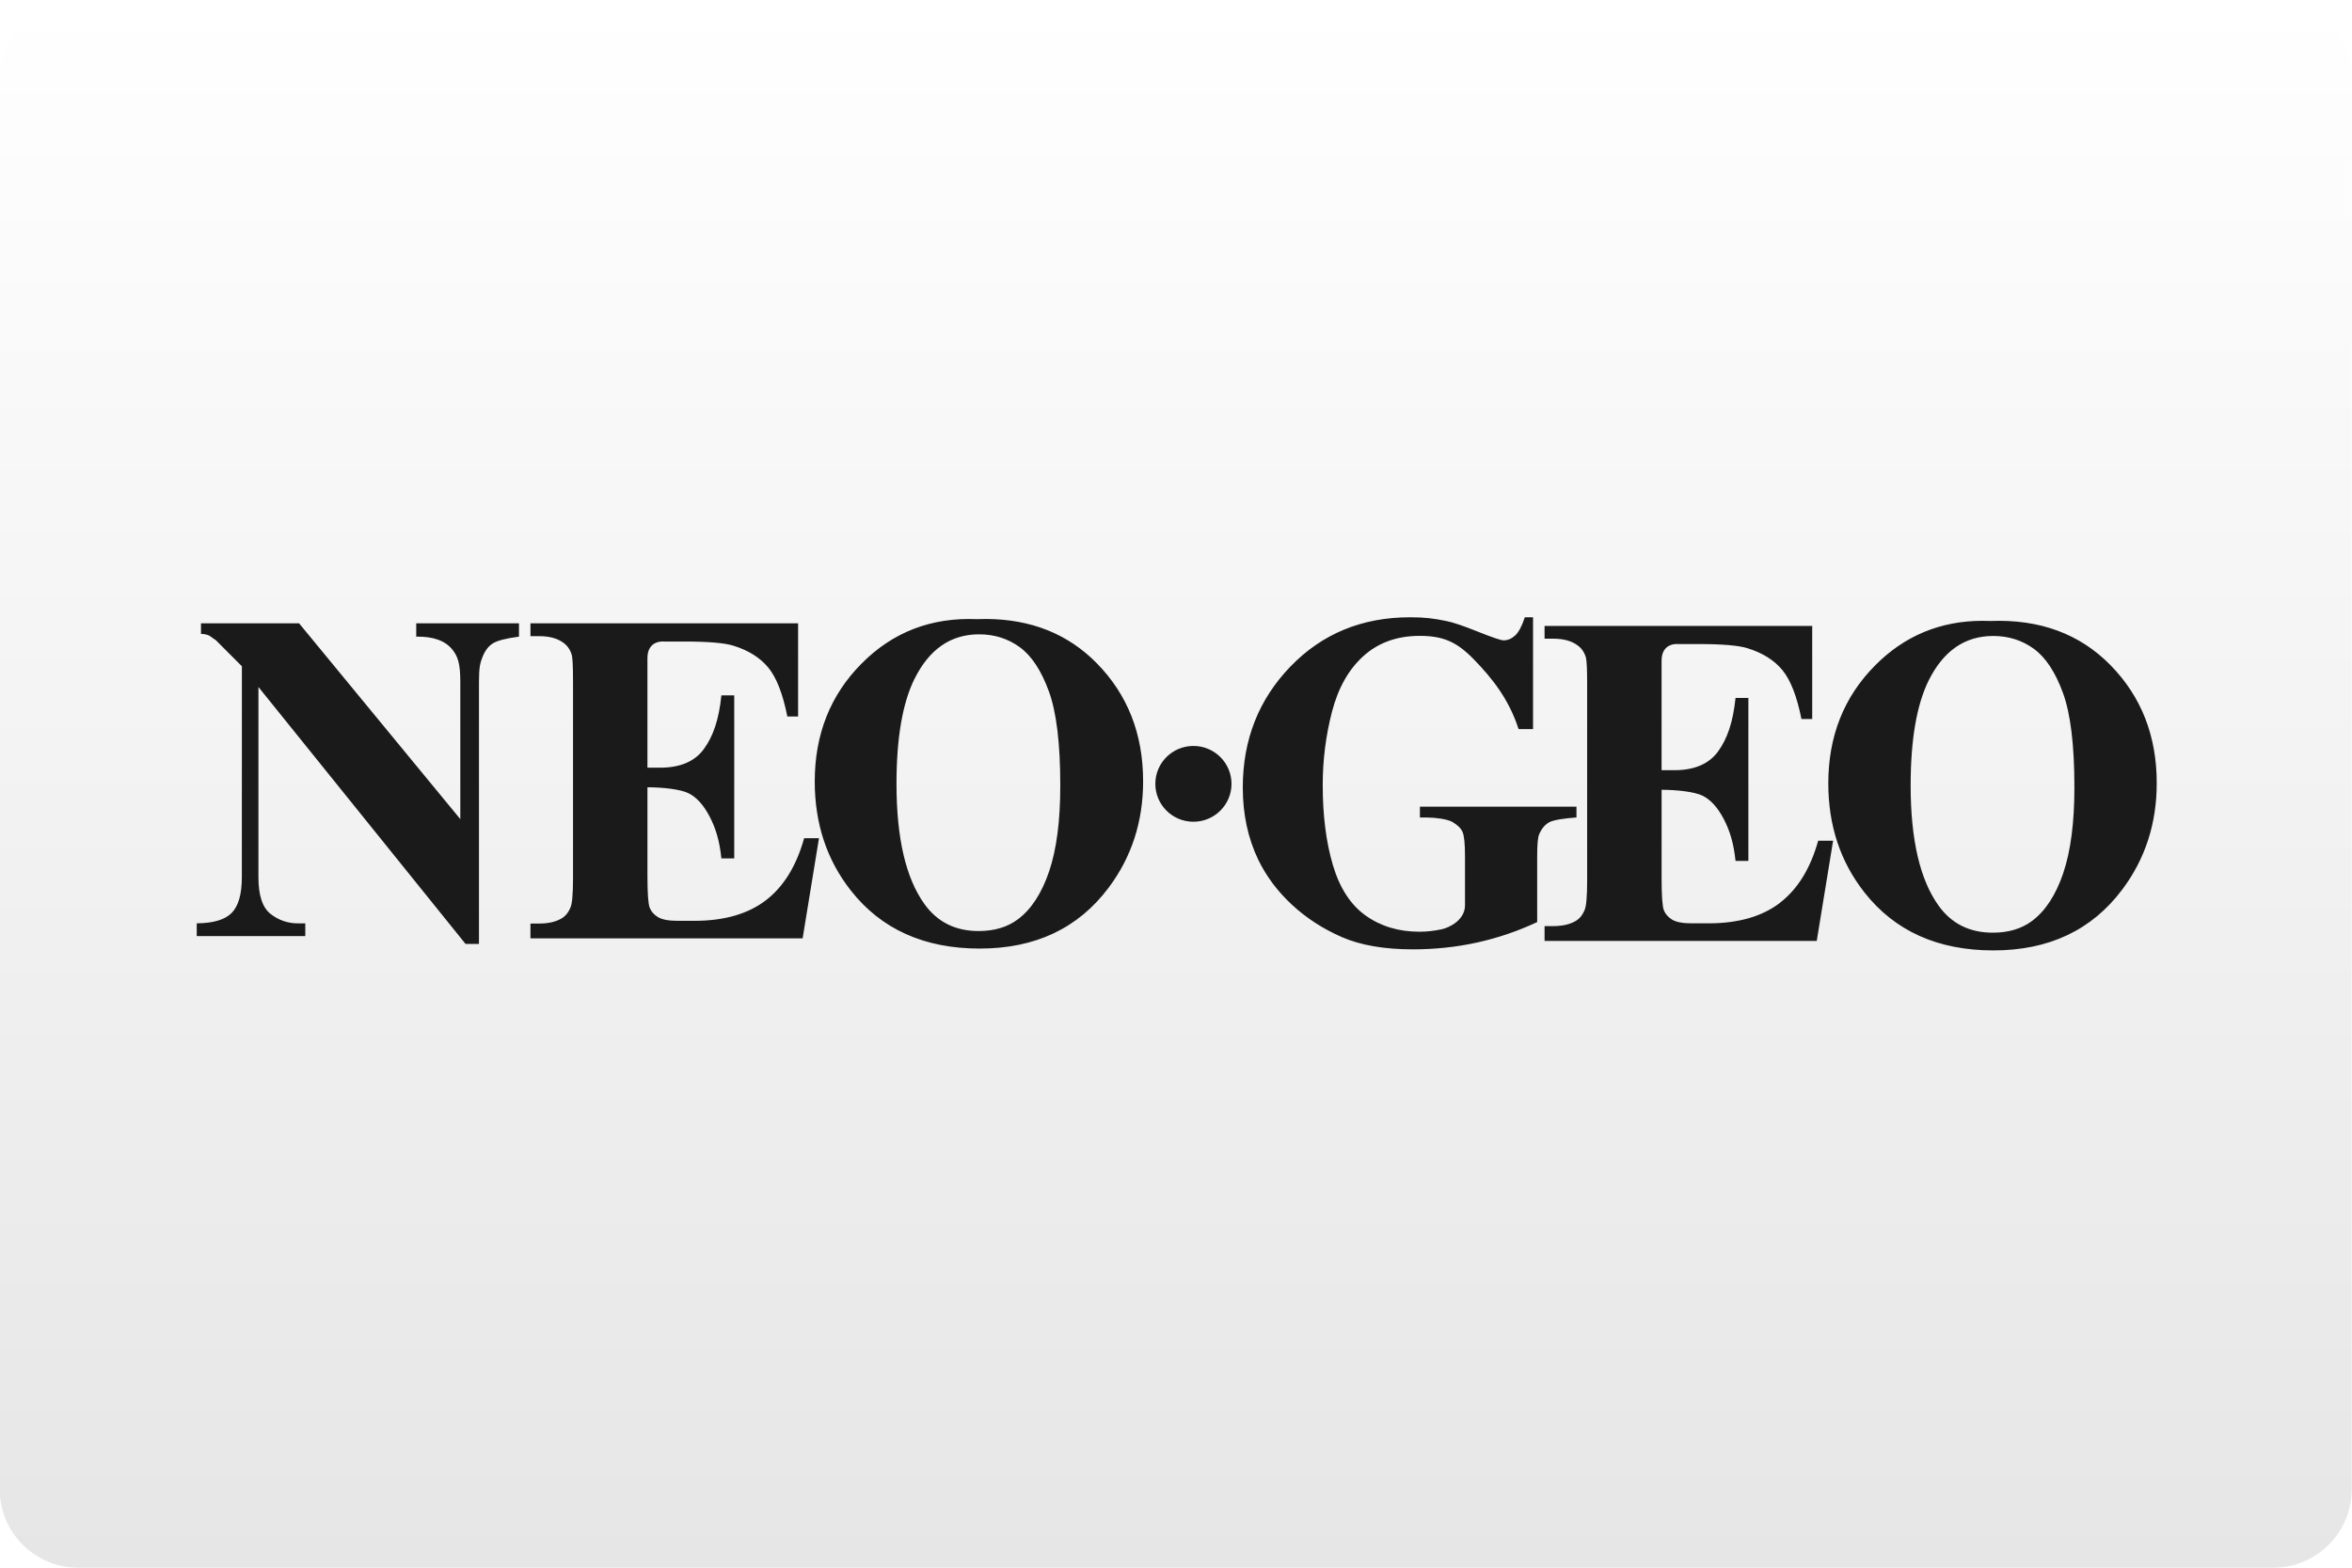
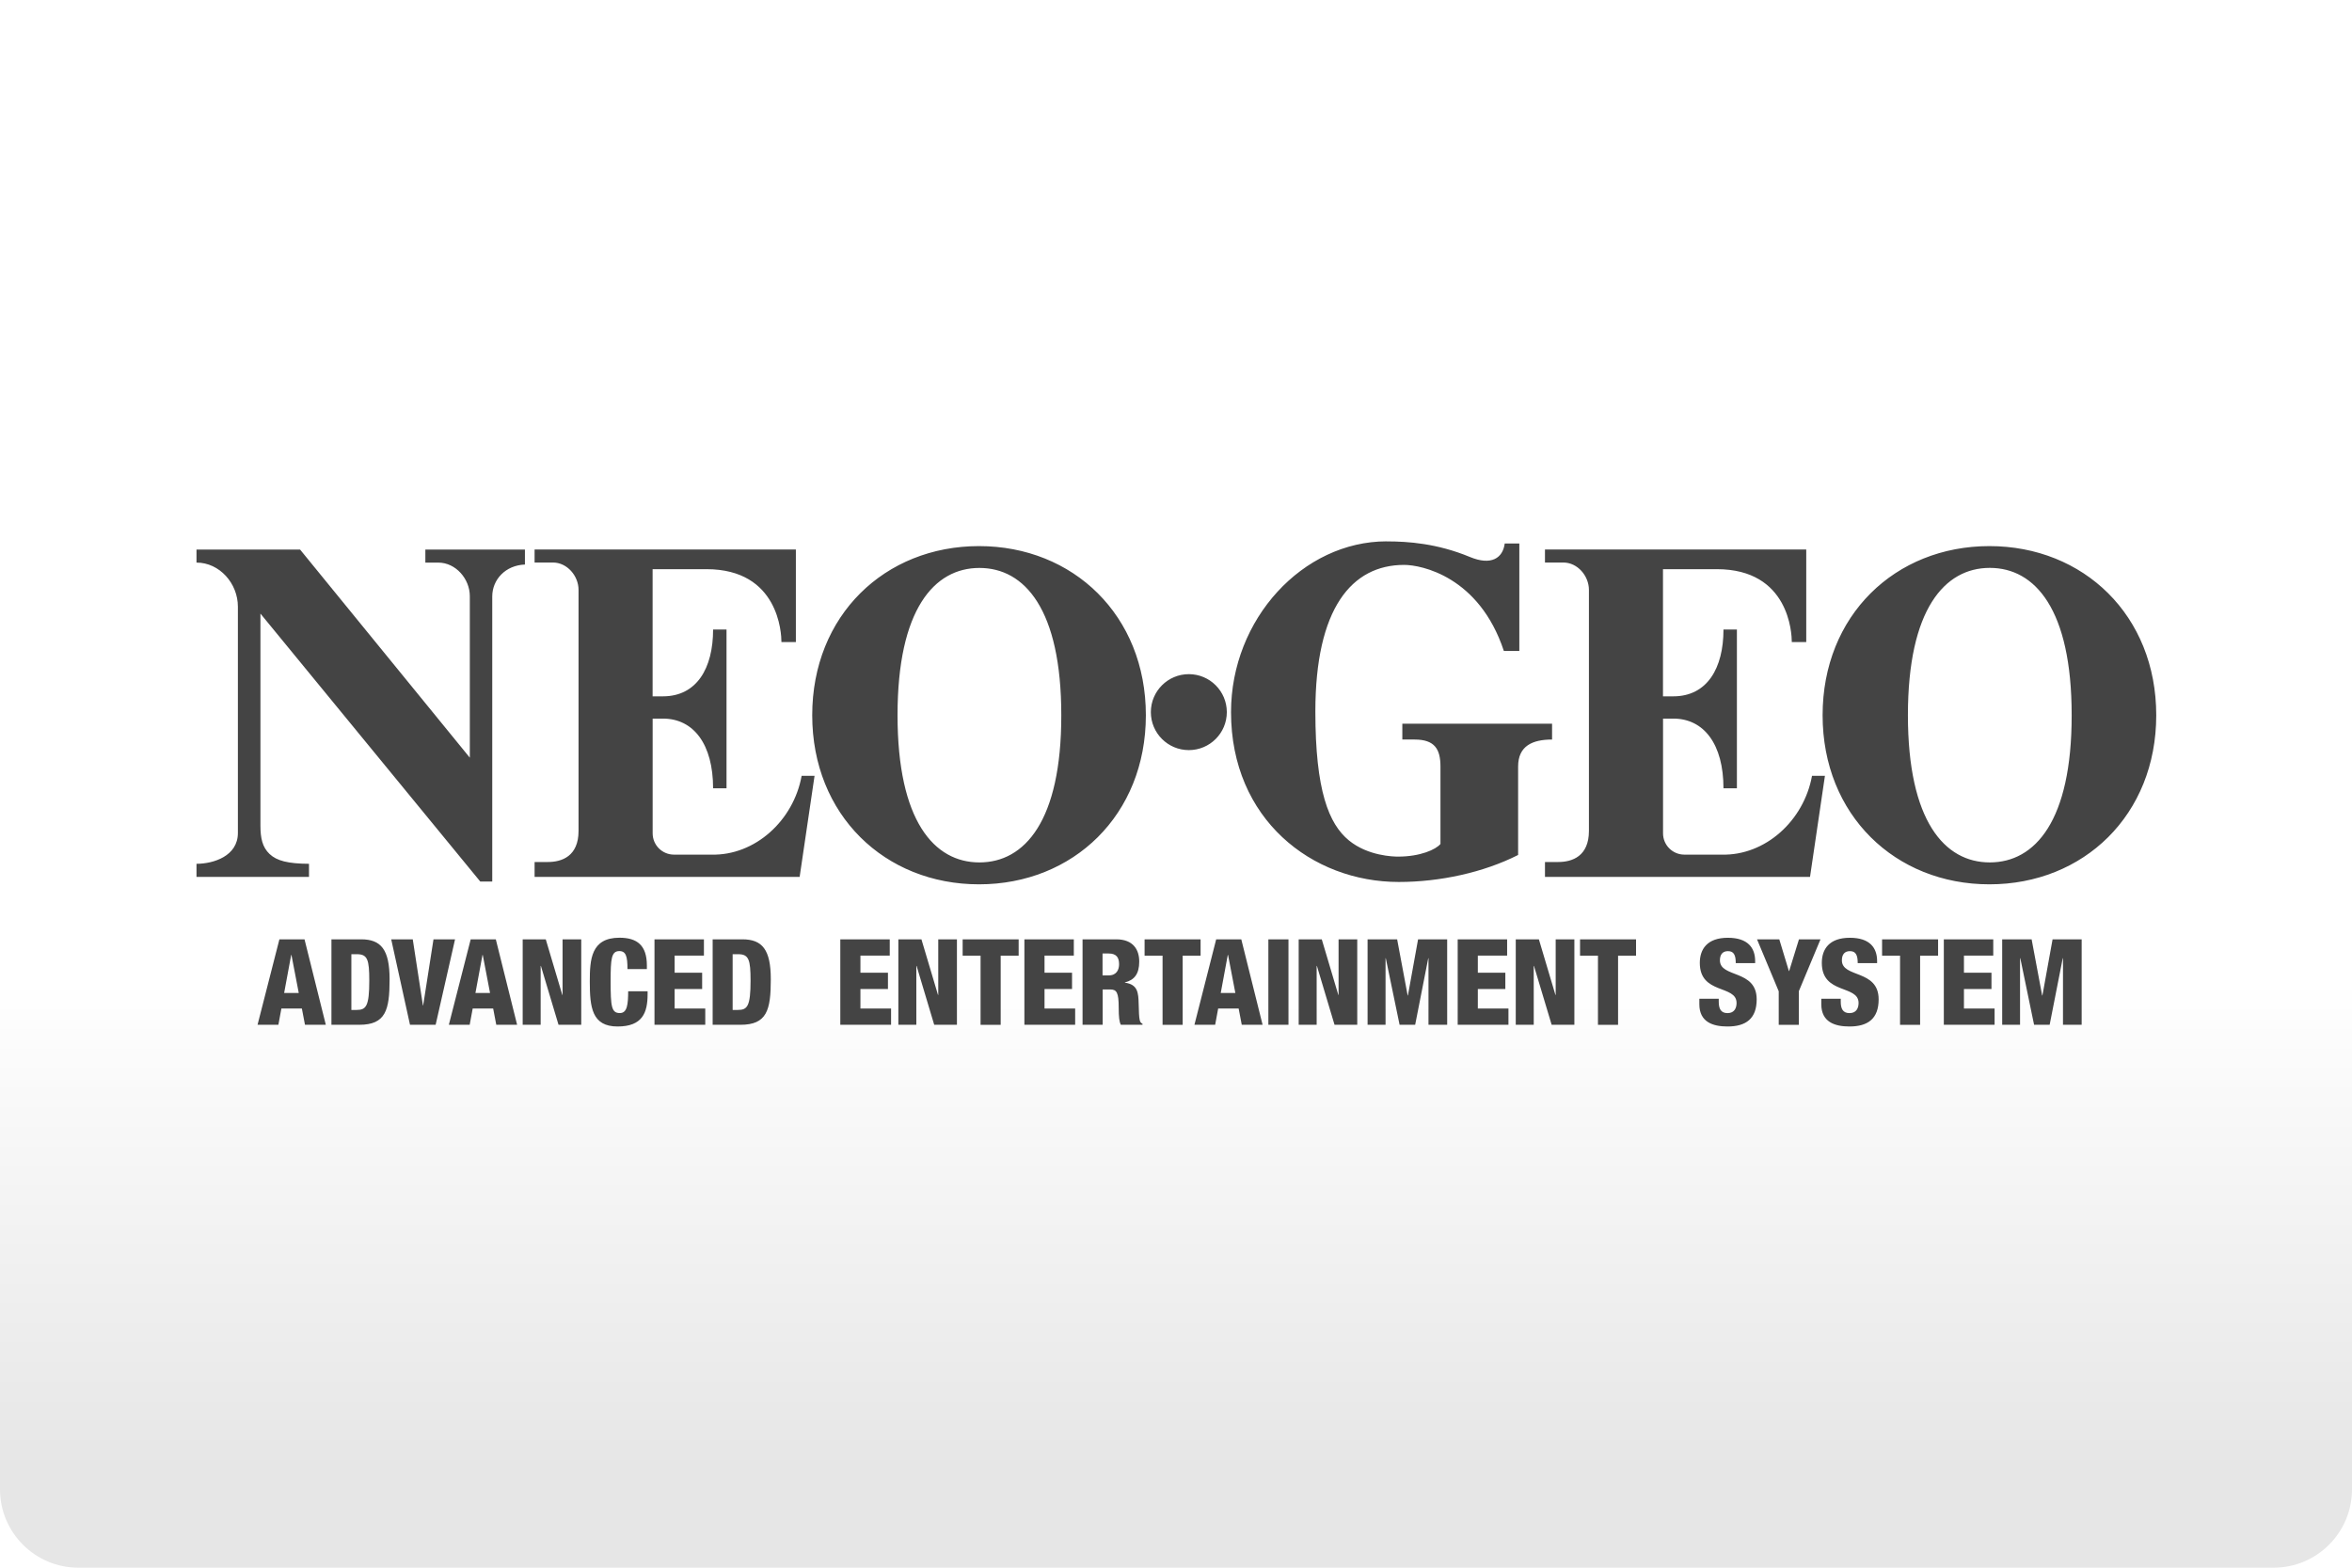
- <svg xmlns="http://www.w3.org/2000/svg" width="480" height="320" version="1.1" viewBox="0 0 480 320">
+ <svg xmlns="http://www.w3.org/2000/svg" width="480" height="320" version="1.1" viewBox="0 0 480 320" xml:space="preserve">
  <defs>
-     <linearGradient id="a" x1="81.598" x2="81.598" y2="84.667" gradientTransform="matrix(3.7795 0 0 3.7795 -.056445 0)" gradientUnits="userSpaceOnUse">
+     <linearGradient id="a" x2="0" y1="200" y2="300" gradientUnits="userSpaceOnUse">
      <stop stop-color="#fff" offset="0" />
      <stop stop-color="#e6e6e6" offset="1" />
    </linearGradient>
  </defs>
-   <rect x="-.056" width="480" height="320" ry="16" fill="url(#a)" stroke-linecap="square" stroke-linejoin="round" stroke-width="2" style="paint-order:stroke fill markers" />
-   <path d="m287.78 126c-9.817 0-17.964 3.357-24.439 10.07-6.475 6.719-9.711 14.945-9.711 24.682 0 5.441 1.05 10.357 3.16 14.748 1.655 3.405 3.951 6.465 6.887 9.189 2.937 2.72 6.327 4.915 10.164 6.59 3.841 1.668 8.667 2.506 14.479 2.506 4.549 0 8.932-0.469 13.166-1.404 4.232-0.938 8.301-2.326 12.225-4.166v-13.461c0-2.359 0.134-3.842 0.404-4.445 0.481-1.149 1.165-1.97 2.053-2.467 0.886-0.496 3.305-0.818 5.56-0.98v-2.203h-31.953v2.203l0.01 0.015h1.582c1.479 0 4.009 0.303 5.051 0.91 1.042 0.603 1.728 1.282 2.059 2.031 0.332 0.749 0.502 2.4 0.502 4.951v10.018c0 3.023-3.21 4.564-4.756 4.898-1.553 0.333-3.062 0.5-4.531 0.5-4.237 0-7.896-1.098-10.98-3.295-3.08-2.197-5.312-5.631-6.697-10.314-1.382-4.678-2.072-10.115-2.072-16.326 0-5.123 0.633-10.12 1.897-14.988 1.267-4.869 3.419-8.663 6.459-11.387 3.04-2.721 6.849-4.08 11.424-4.08 4.788 0 7.591 1.206 11.115 4.851 3.605 3.726 7.061 7.96 9.08 14.176h2.949v-22.82h-1.678c-0.605 1.828-1.265 3.069-1.986 3.724-0.725 0.658-1.511 0.984-2.35 0.984-0.544 0-2.3-0.595-5.266-1.783-2.964-1.19-5.111-1.911-6.434-2.166-2.438-0.506-4.332-0.762-7.371-0.762zm-86.556 0.348c-0.614-3e-3 -1.235 9e-3 -1.863 0.033-9.308-0.382-17.153 2.637-23.523 9.064-6.382 6.421-9.564 14.451-9.564 24.078 0 8.577 2.449 15.989 7.355 22.238 6.202 7.905 14.984 11.865 26.344 11.865l-0.012-2e-3c11.322 0 20.091-4.145 26.299-12.438 4.684-6.248 7.029-13.482 7.029-21.713 0-9.627-3.142-17.645-9.422-24.057-5.891-6.01-13.438-9.033-22.643-9.07zm203.26 0.375c-8.555 0.04-15.824 3.07-21.797 9.096-6.383 6.422-9.564 14.451-9.564 24.078 0 8.578 2.449 15.99 7.353 22.24 6.204 7.905 14.984 11.863 26.344 11.863 11.322 0 20.094-4.144 26.301-12.438 4.686-6.241 7.029-13.484 7.029-21.713 0-9.627-3.143-17.648-9.422-24.059-6.285-6.411-14.451-9.421-24.506-9.035l-0.01-2e-3c-0.582-0.024-1.158-0.034-1.728-0.031zm-296.23 0.508v2.619h1.721c2.099 0 3.755 0.441 4.963 1.322 0.859 0.599 1.447 1.455 1.764 2.559 0.161 0.66 0.24 2.443 0.24 5.346v40.212c0 3.218-0.175 5.207-0.525 5.961-0.444 1.071-1.083 1.831-1.906 2.272-1.147 0.664-2.657 0.994-4.535 0.994h-1.721v3.025h55.546l3.338-20.439h-3.031c-1.591 5.69-4.208 9.925-7.849 12.697-3.642 2.774-8.487 4.16-14.525 4.16h-3.447c-1.846 0-3.178-0.253-4.008-0.754-0.826-0.507-1.391-1.154-1.693-1.941-0.301-0.79-0.453-2.952-0.453-6.482v-18.08c3.104 0 6.741 0.402 8.373 1.209 1.63 0.803 3.061 2.379 4.291 4.717 1.234 2.339 2.042 4.921 2.426 8.588h2.621v-33.272h-2.621c-0.513 4.997-1.696 8.355-3.553 10.916-1.853 2.562-4.846 3.842-8.971 3.842h-2.568v-22.32c-0.021-3.88 3.455-3.43 3.455-3.43h4.057c4.912 0 8.258 0.285 10.043 0.854 3.061 0.946 5.426 2.433 7.099 4.453 1.675 2.021 2.973 5.356 3.898 9.996h2.195v-19.021h-54.622zm58.884 43.87h0.019l-0.018-8e-3zm-126.12-43.866v2.158c1.903 0.063 1.971 0.697 2.984 1.232l5.363 5.373-0.008 43.067c0 3.406-0.676 5.814-2.025 7.232-1.351 1.419-3.746 2.144-7.181 2.176v2.603h22.154v-2.596h-1.465c-2.115 0-3.994-0.646-5.637-1.939-1.64-1.294-2.461-3.782-2.461-7.473v-38.835l42.267 52.442 2.74 4e-3v-53.487c0-3.041 0.254-3.924 0.758-5.176s1.209-2.154 2.109-2.709c0.902-0.554 2.669-1.005 5.299-1.353v-2.721h-20.969v2.721c3.457-0.063 5.926 0.822 7.389 2.66 1.072 1.362 1.607 2.713 1.607 6.58v28.01l-32.904-39.971h-20.021zm21.287 61.247h0.01l-0.01-8e-3zm252.91-60.718v2.603h1.723c2.099 0 3.754 0.441 4.961 1.324 0.86 0.599 1.45 1.453 1.766 2.557 0.161 0.66 0.242 2.444 0.242 5.348v40.21c0 3.218-0.176 5.207-0.527 5.967-0.445 1.071-1.083 1.827-1.908 2.269-1.147 0.664-2.657 0.996-4.531 0.996h-1.725v3.023h55.548l3.338-20.447h-3.045c-1.591 5.692-4.21 9.926-7.853 12.699l0.029-2e-3c-3.641 2.774-8.487 4.162-14.531 4.162h-3.445c-1.847 0-3.18-0.25-4.01-0.756-0.822-0.505-1.391-1.153-1.691-1.941-0.302-0.788-0.453-2.95-0.453-6.48v-18.08c3.105 0 6.739 0.402 8.371 1.209 1.63 0.803 3.061 2.377 4.291 4.717 1.235 2.338 2.042 4.922 2.426 8.588h2.621v-33.272h-2.621c-0.514 4.999-1.696 8.355-3.553 10.916-1.855 2.561-4.846 3.842-8.971 3.842h-2.568v-22.318c-0.02-3.879 3.453-3.432 3.453-3.432h4.059c4.908 0 8.252 0.287 10.037 0.857 3.059 0.946 5.427 2.43 7.099 4.451 1.675 2.023 2.97 5.352 3.894 9.996h2.199v-19.006h-54.624zm-115.4 1.715c3.134 0 5.902 0.875 8.306 2.629 2.405 1.753 4.383 4.757 5.936 9.01 1.551 4.257 2.328 10.666 2.328 19.238 0 7.202-0.759 13.044-2.281 17.521-1.519 4.478-3.646 7.739-6.377 9.779-2.14 1.594-4.809 2.391-8.008 2.391-4.749 0-8.44-1.849-11.084-5.545-3.785-5.29-5.678-13.461-5.678-24.523 0-9.308 1.224-16.446 3.676-21.416l0.01-4e-3c3.009-6.053 7.399-9.08 13.172-9.08zm206.96 0.338c3.135 0 5.906 0.878 8.31 2.631 2.405 1.752 4.384 4.757 5.934 9.01 1.553 4.257 2.328 10.666 2.328 19.244 0 7.202-0.758 13.044-2.281 17.523l0.01-0.01c-1.522 4.478-3.646 7.738-6.377 9.773-2.142 1.596-4.811 2.393-8.01 2.393-4.749 0-8.437-1.85-11.08-5.545-3.785-5.289-5.68-13.461-5.68-24.523 0-9.308 1.225-16.446 3.678-21.416 3.01-6.053 7.398-9.08 13.168-9.08zm-163.22 22.447c-4.292 0-7.773 3.462-7.773 7.736 0 4.271 3.479 7.736 7.773 7.736 4.291 0 7.773-3.462 7.773-7.736 0-4.272-3.479-7.736-7.773-7.736z" fill="#1a1a1a" stroke-width="1" style="paint-order:stroke markers fill" />
-   <style type="text/css">.st0{fill:#FC0C18;}
- 	.st1{fill:#FC0C18;}</style>
+   <rect width="480" height="320" ry="16" fill="url(#a)" />
+   <path d="m283 110.5c-17.15 0-31.77 15.89-31.77 34.86 0 21.86 16.51 34.67 34.23 34.67 8.398 0 17.31-1.938 24.36-5.512v-18.05c0-4.23 2.949-5.512 6.93-5.512v-3.23h-30.56v3.23h2.521c4.095 0 5.262 1.98 5.262 5.512v15.8c-0.938 1.146-4.137 2.584-8.648 2.584-0.917 0-6.147-0.105-10.05-3.314-4.084-3.355-6.834-10.15-6.834-26.3 0-21.03 7.398-29.93 18.12-29.93 3.49 0 15.32 2.354 20.35 17.57h3.156v-21.94h-2.98c-0.375 2.949-2.708 4.584-7.115 2.75-6.658-2.761-12.61-3.178-16.96-3.178zm-83.2 0.971c-19.23 0-34.04 14.16-34.04 34.52s14.82 34.52 34.04 34.52c19.23 0 34.05-14.16 34.05-34.52s-14.82-34.52-34.05-34.52zm206.2 0c-19.23 0-34.04 14.16-34.04 34.52s14.82 34.52 34.04 34.52c19.23 0 34.05-14.16 34.05-34.52s-14.82-34.52-34.05-34.52zm-365.9 0.697v2.668c4.72 0 8.449 4.262 8.449 8.992v46.2c0 4.72-4.98 6.293-8.449 6.293v2.668h22.96v-2.668c-4.303-0.021-6.576-0.614-8.045-2-1.469-1.396-1.865-3.242-1.865-5.773v-43.3l44.86 54.69h2.449v-58.18c0-3.449 2.698-6.378 6.668-6.523v-3.062h-20.32v2.668h2.646c3.553 0 6.428 3.314 6.428 6.846v32.97l-34.64-42.48h-21.14zm69 0v2.656h3.76c2.876 0 5.211 2.721 5.211 5.586v49.19c0 5.178-3.398 6.355-6.273 6.355h-2.697v3.043h8.971 45.12l3.043-20.63h-2.637c-1.657 9.159-9.554 16.31-18.41 16.08h-7.648c-2.396 0-4.346-1.949-4.346-4.346v-23.42h2.096c6.252 0 10.24 5.23 10.24 14.23h2.74v-15.95-0.812-15.65h-2.74c0 7.919-3.346 13.64-10.25 13.64h-2.094v-25.96h10.99c14.8 0 15.3 13.18 15.3 14.88h2.947v-14.32-4.574h-53.31zm206.2 0v2.656h3.762c2.876 0 5.209 2.721 5.209 5.586v49.19c0 5.178-3.398 6.355-6.273 6.355h-2.697v3.043h8.971 45.12l3.043-20.63h-2.637c-1.657 9.159-9.554 16.31-18.41 16.08h-7.648c-2.396 0-4.344-1.949-4.344-4.346v-23.42h2.094c6.252 0 10.24 5.23 10.24 14.23h2.74v-15.95-0.812-15.65h-2.74c0 7.919-3.344 13.64-10.25 13.64h-2.096v-25.96h10.99c14.8 0 15.3 13.18 15.3 14.88h2.947v-14.32-4.574h-53.31zm90.78 3.75c9.242 0 16.71 8.461 16.71 30.06 0.021 21.6-7.471 30.06-16.71 30.06s-16.71-8.461-16.71-30.06 7.492-30.06 16.71-30.06zm-206.2 0.012c9.242 0 16.71 8.459 16.71 30.06 0.021 21.59-7.471 30.05-16.71 30.05s-16.71-8.461-16.71-30.06 7.492-30.05 16.71-30.05zm42.74 21.68a7.752 7.752 0 0 0-7.752 7.752 7.752 7.752 0 0 0 7.752 7.752 7.752 7.752 0 0 0 7.752-7.752 7.752 7.752 0 0 0-7.752-7.752zm-116.2 53.8c-5.814 0-6.053 4.47-6.053 8.939 0 5.251 0.417 9.18 5.668 9.18 5.074 0 6.127-2.815 6.127-6.576v-0.613h-3.961c-0.021 2.719-0.196 4.449-1.707 4.449-1.709 0-1.877-1.345-1.877-6.523 0-4.564 0.147-6.127 1.783-6.127 1.365 0 1.656 1.126 1.656 3.668h3.959v-0.729c0-4.105-1.98-5.668-5.596-5.668zm226.2 0.01c-4.23 0-5.721 2.345-5.721 5.127 0 6.523 7.502 4.416 7.502 8.178 0 1-0.416 2.074-1.854 2.074-1.417 0-1.783-1.001-1.783-2.324v-0.613h-3.959v1.125c0 3.636 2.762 4.543 5.742 4.543 3.761 0 5.959-1.584 5.959-5.543 0-6.158-7.502-4.325-7.502-7.961 0-1.261 0.616-1.875 1.637-1.875 0.615 0 1.01 0.197 1.25 0.613 0.25 0.396 0.344 1 0.344 1.834h3.959v-0.416c0-2.688-1.469-4.762-5.574-4.762zm24.9 0c-4.23 0-5.721 2.345-5.721 5.127 0 6.523 7.502 4.416 7.502 8.178 0 1-0.416 2.074-1.854 2.074-1.417 0-1.783-1.001-1.783-2.324v-0.613h-3.969v1.125c0 3.636 2.76 4.543 5.74 4.543 3.761 0 5.961-1.584 5.961-5.543 0-6.158-7.502-4.325-7.502-7.961 0-1.261 0.614-1.875 1.635-1.875 0.615 0 1.01 0.197 1.25 0.613 0.25 0.396 0.346 1 0.346 1.834h3.959v-0.416c0-2.688-1.459-4.762-5.564-4.762zm-320.5 0.322-4.459 17.44h4.252l0.613-3.324h4.18l0.635 3.324h4.252l-4.346-17.44h-5.127zm10.62 0v17.44h5.668c5.397 0 6.201-2.961 6.201-9.285 0-6.054-1.742-8.158-5.795-8.158h-6.074zm12.2 0 3.834 17.44h5.232l3.959-17.44h-4.398l-2.104 13.48h-0.053l-2.072-13.48h-4.398zm16.22 0-4.459 17.44h4.252l0.615-3.324h4.178l0.635 3.324h4.252l-4.346-17.44h-5.127zm10.61 0v17.44h3.668v-12.01h0.053l3.594 12.01h4.637v-17.44h-3.812v11.34h-0.053l-3.375-11.34h-4.711zm26.9 0v17.44h10.36v-3.324h-6.252v-3.98h5.617v-3.324h-5.617v-3.49h5.98v-3.324h-10.09zm11.87 0v17.44h5.668c5.397 0 6.199-2.961 6.199-9.285 0-6.054-1.74-8.158-5.793-8.158h-6.074zm26.05 0v17.44h10.36v-3.324h-6.252v-3.98h5.617v-3.324h-5.617v-3.49h5.982v-3.324h-10.09zm11.85 0v17.44h3.668v-12.01h0.053l3.594 12.01h4.637v-17.44h-3.812v11.34h-0.053l-3.377-11.34h-4.709zm13.12 0v3.324h3.656v14.12h4.105v-14.12h3.668v-3.324h-11.43zm12.6 0v17.44h10.36v-3.324h-6.252v-3.98h5.615v-3.324h-5.615v-3.49h5.98v-3.324h-10.09zm11.87 0v17.44h4.105v-7.211h1.564c1.292 0 1.707 0.636 1.707 3.668 0 1.98 0.125 2.959 0.438 3.543h4.418v-0.219c-0.584-0.25-0.708-0.584-0.781-4.033-0.052-2.344-0.197-3.981-2.812-4.346v-0.051c1.907-0.469 2.928-1.71 2.928-4.252 0-2.396-1.199-4.543-4.689-4.543h-6.877zm12.66 0v3.324h3.668v14.12h4.105v-14.12h3.656v-3.324h-11.43zm14.61 0-4.438 17.44h4.23l0.613-3.324h4.18l0.635 3.324h4.252l-4.346-17.44h-5.127zm10.65 0v17.44h4.104v-17.44h-4.104zm6.188 0v17.44h3.668v-12.01h0.053l3.594 12.01h4.637v-17.44h-3.812v11.34h-0.053l-3.375-11.34h-4.711zm14.06 0v17.44h3.668v-13.58h0.051l2.814 13.58h3.178l2.668-13.58h0.051v13.58h3.814v-17.44h-5.939l-2.074 11.46h-0.051l-2.146-11.46h-6.012-0.021zm18.39 0v17.44h10.36v-3.324h-6.25v-3.98h5.615v-3.324h-5.615v-3.49h5.98v-3.324h-10.09zm11.85 0v17.44h3.668v-12.01h0.053l3.605 12.01h4.637v-17.44h-3.814v11.34h-0.053l-3.375-11.34h-4.709-0.012zm13.12 0v3.324h3.656v14.12h4.105v-14.12h3.668v-3.324h-11.43zm36.12 0 4.418 10.58h0.01v6.867h4.105v-6.867l4.418-10.58h-4.396l-2 6.471h-0.053l-1.959-6.471h-4.543zm25.52 0v3.324h3.668v14.12h4.094v-14.12h3.668v-3.324h-11.43zm12.6 0v17.44h10.36v-3.324h-6.252v-3.98h5.617v-3.324h-5.617v-3.49h5.982v-3.324h-10.09zm11.91 0v17.44h3.646v-13.58h0.053l2.812 13.58h3.178l2.668-13.58h0.053v13.58h3.812v-17.44h-5.938l-2.074 11.46h-0.053l-2.146-11.46h-6.012zm-183.6 2.887h1.25c1.636 0 2.125 0.876 2.125 2.199 0 1.021-0.447 2.271-2.104 2.271h-1.271v-4.471zm-153.3 0.146h1.146c2.167 0 2.51 1.145 2.51 5.396 0 5.22-0.656 5.98-2.562 5.98h-1.094v-11.38zm77.81 0h1.145c2.167 0 2.512 1.145 2.512 5.396 0 5.22-0.656 5.98-2.562 5.98h-1.094v-11.38zm-90.09 0.144h0.051l1.49 7.764h-2.98l1.439-7.764zm39.04 0h0.051l1.49 7.764h-2.979l1.438-7.764zm152.1 0h0.053l1.49 7.764h-2.98l1.438-7.764z" fill="#444" />
</svg>
